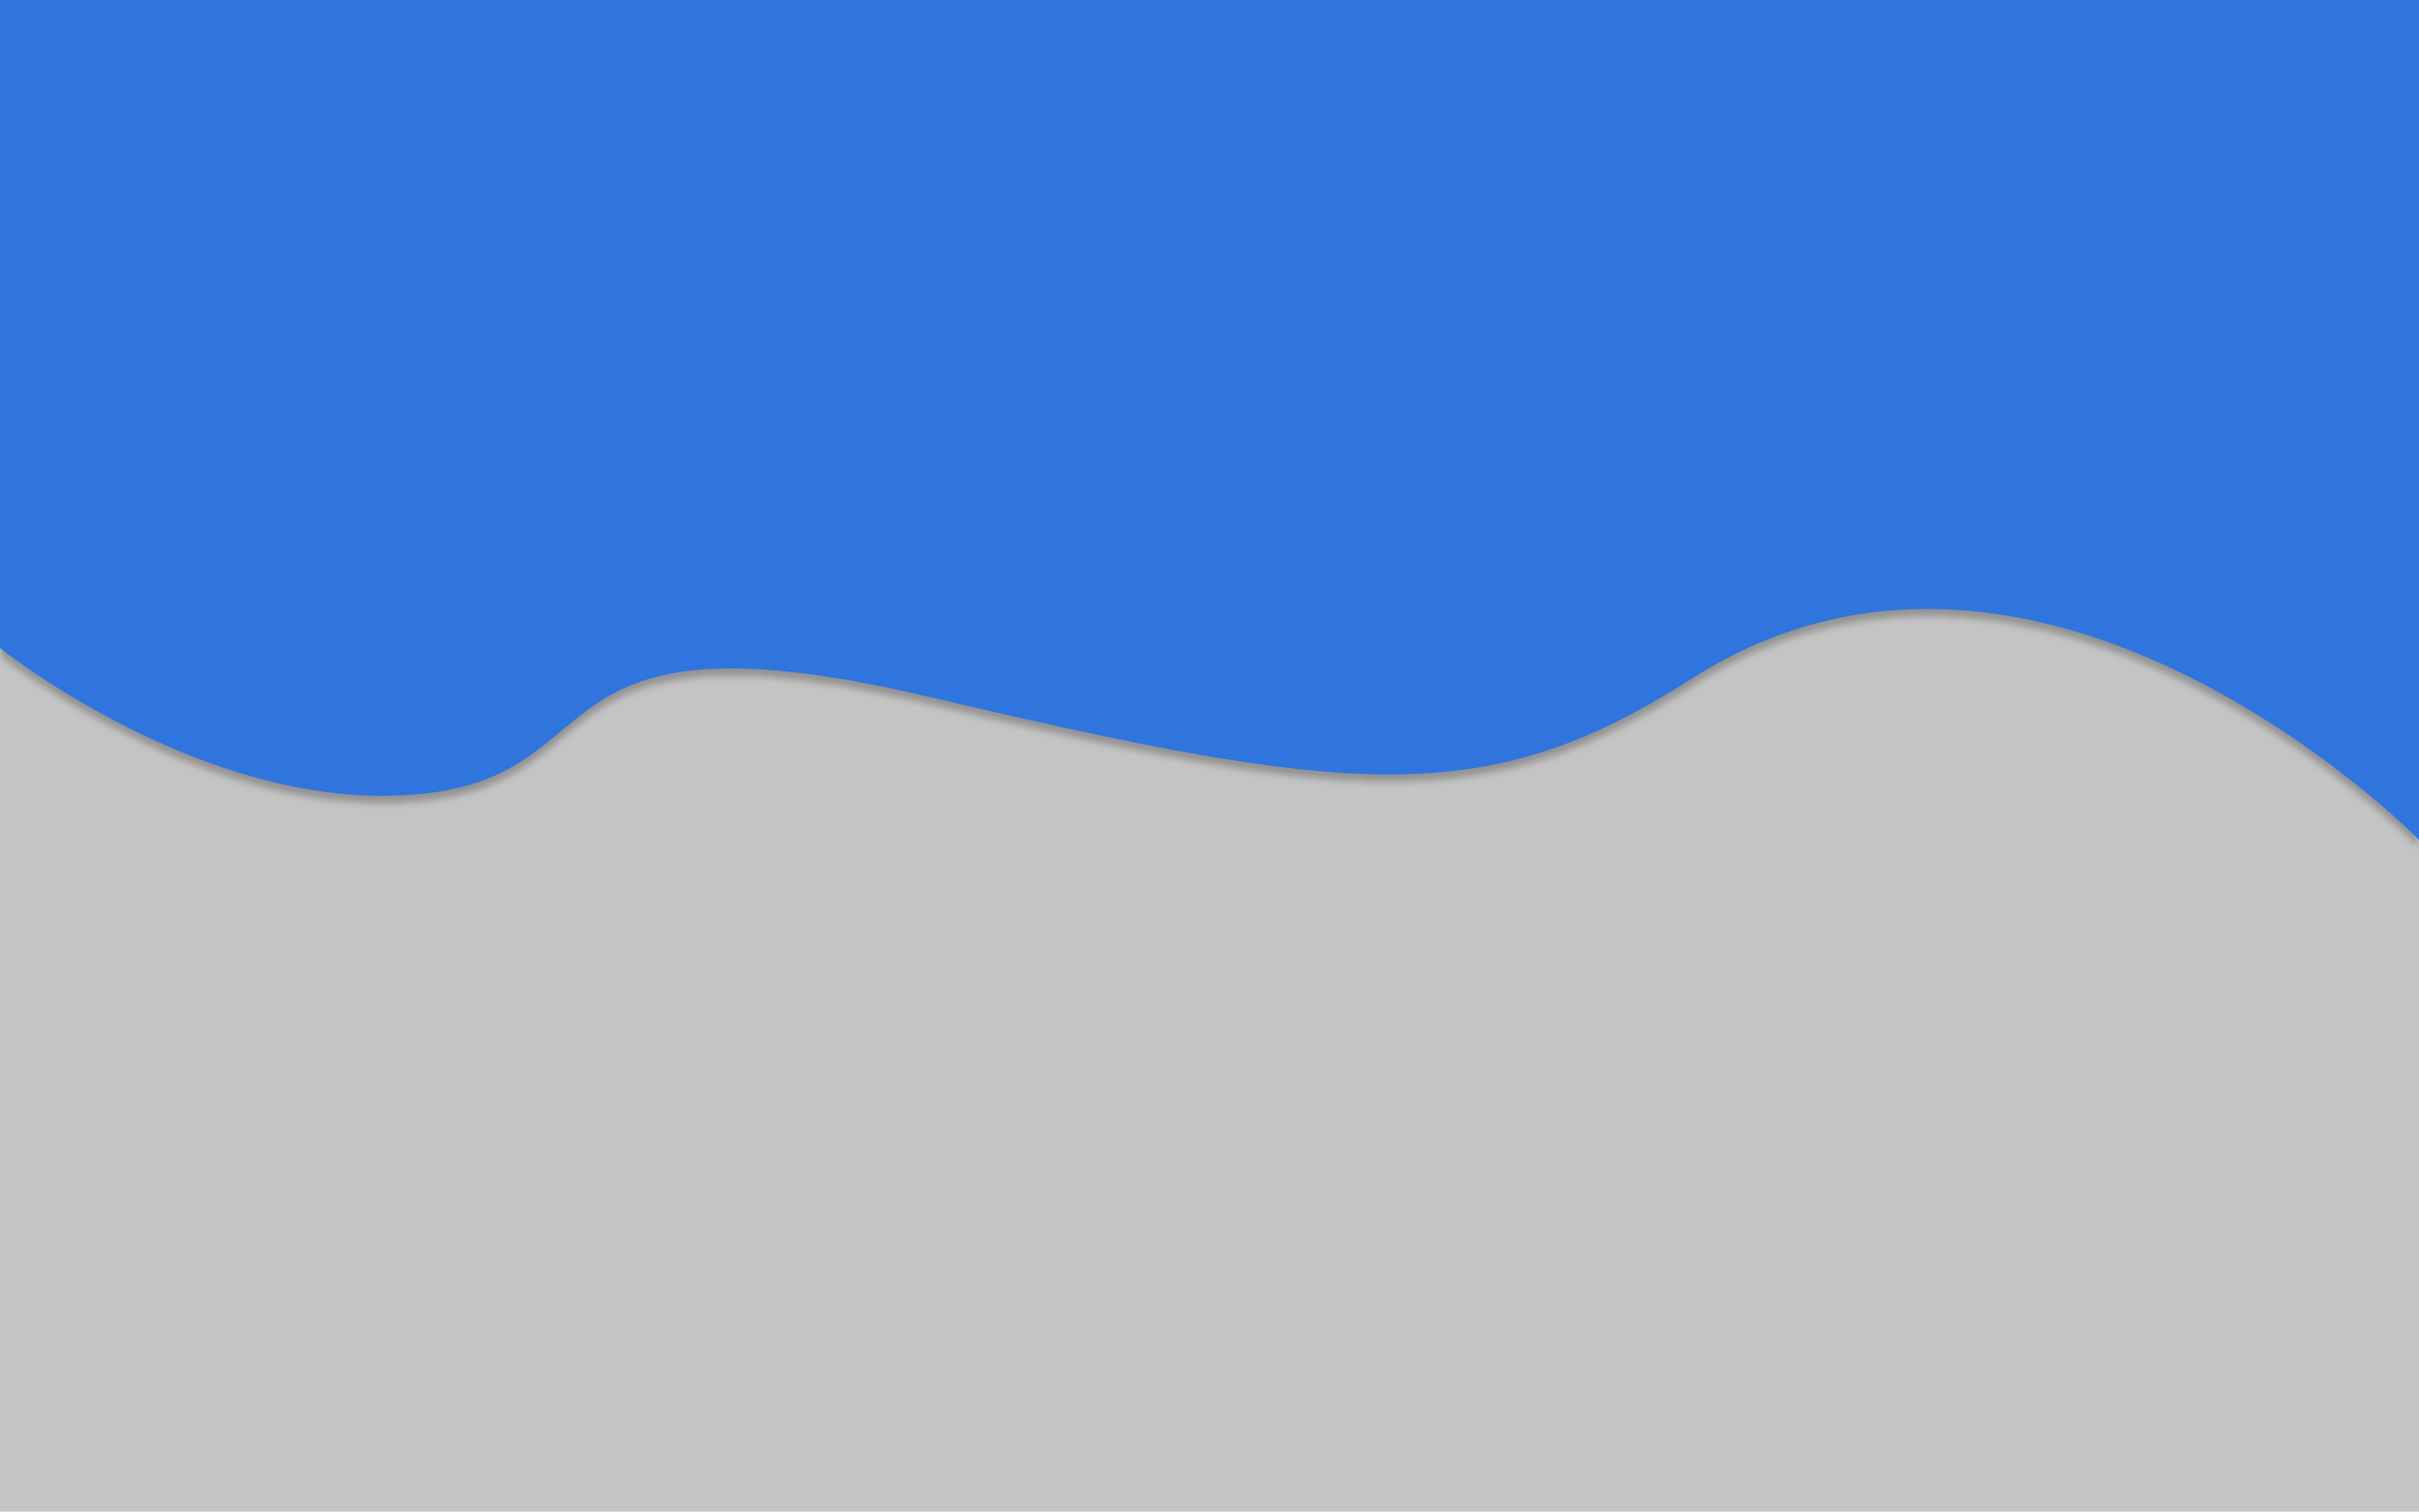
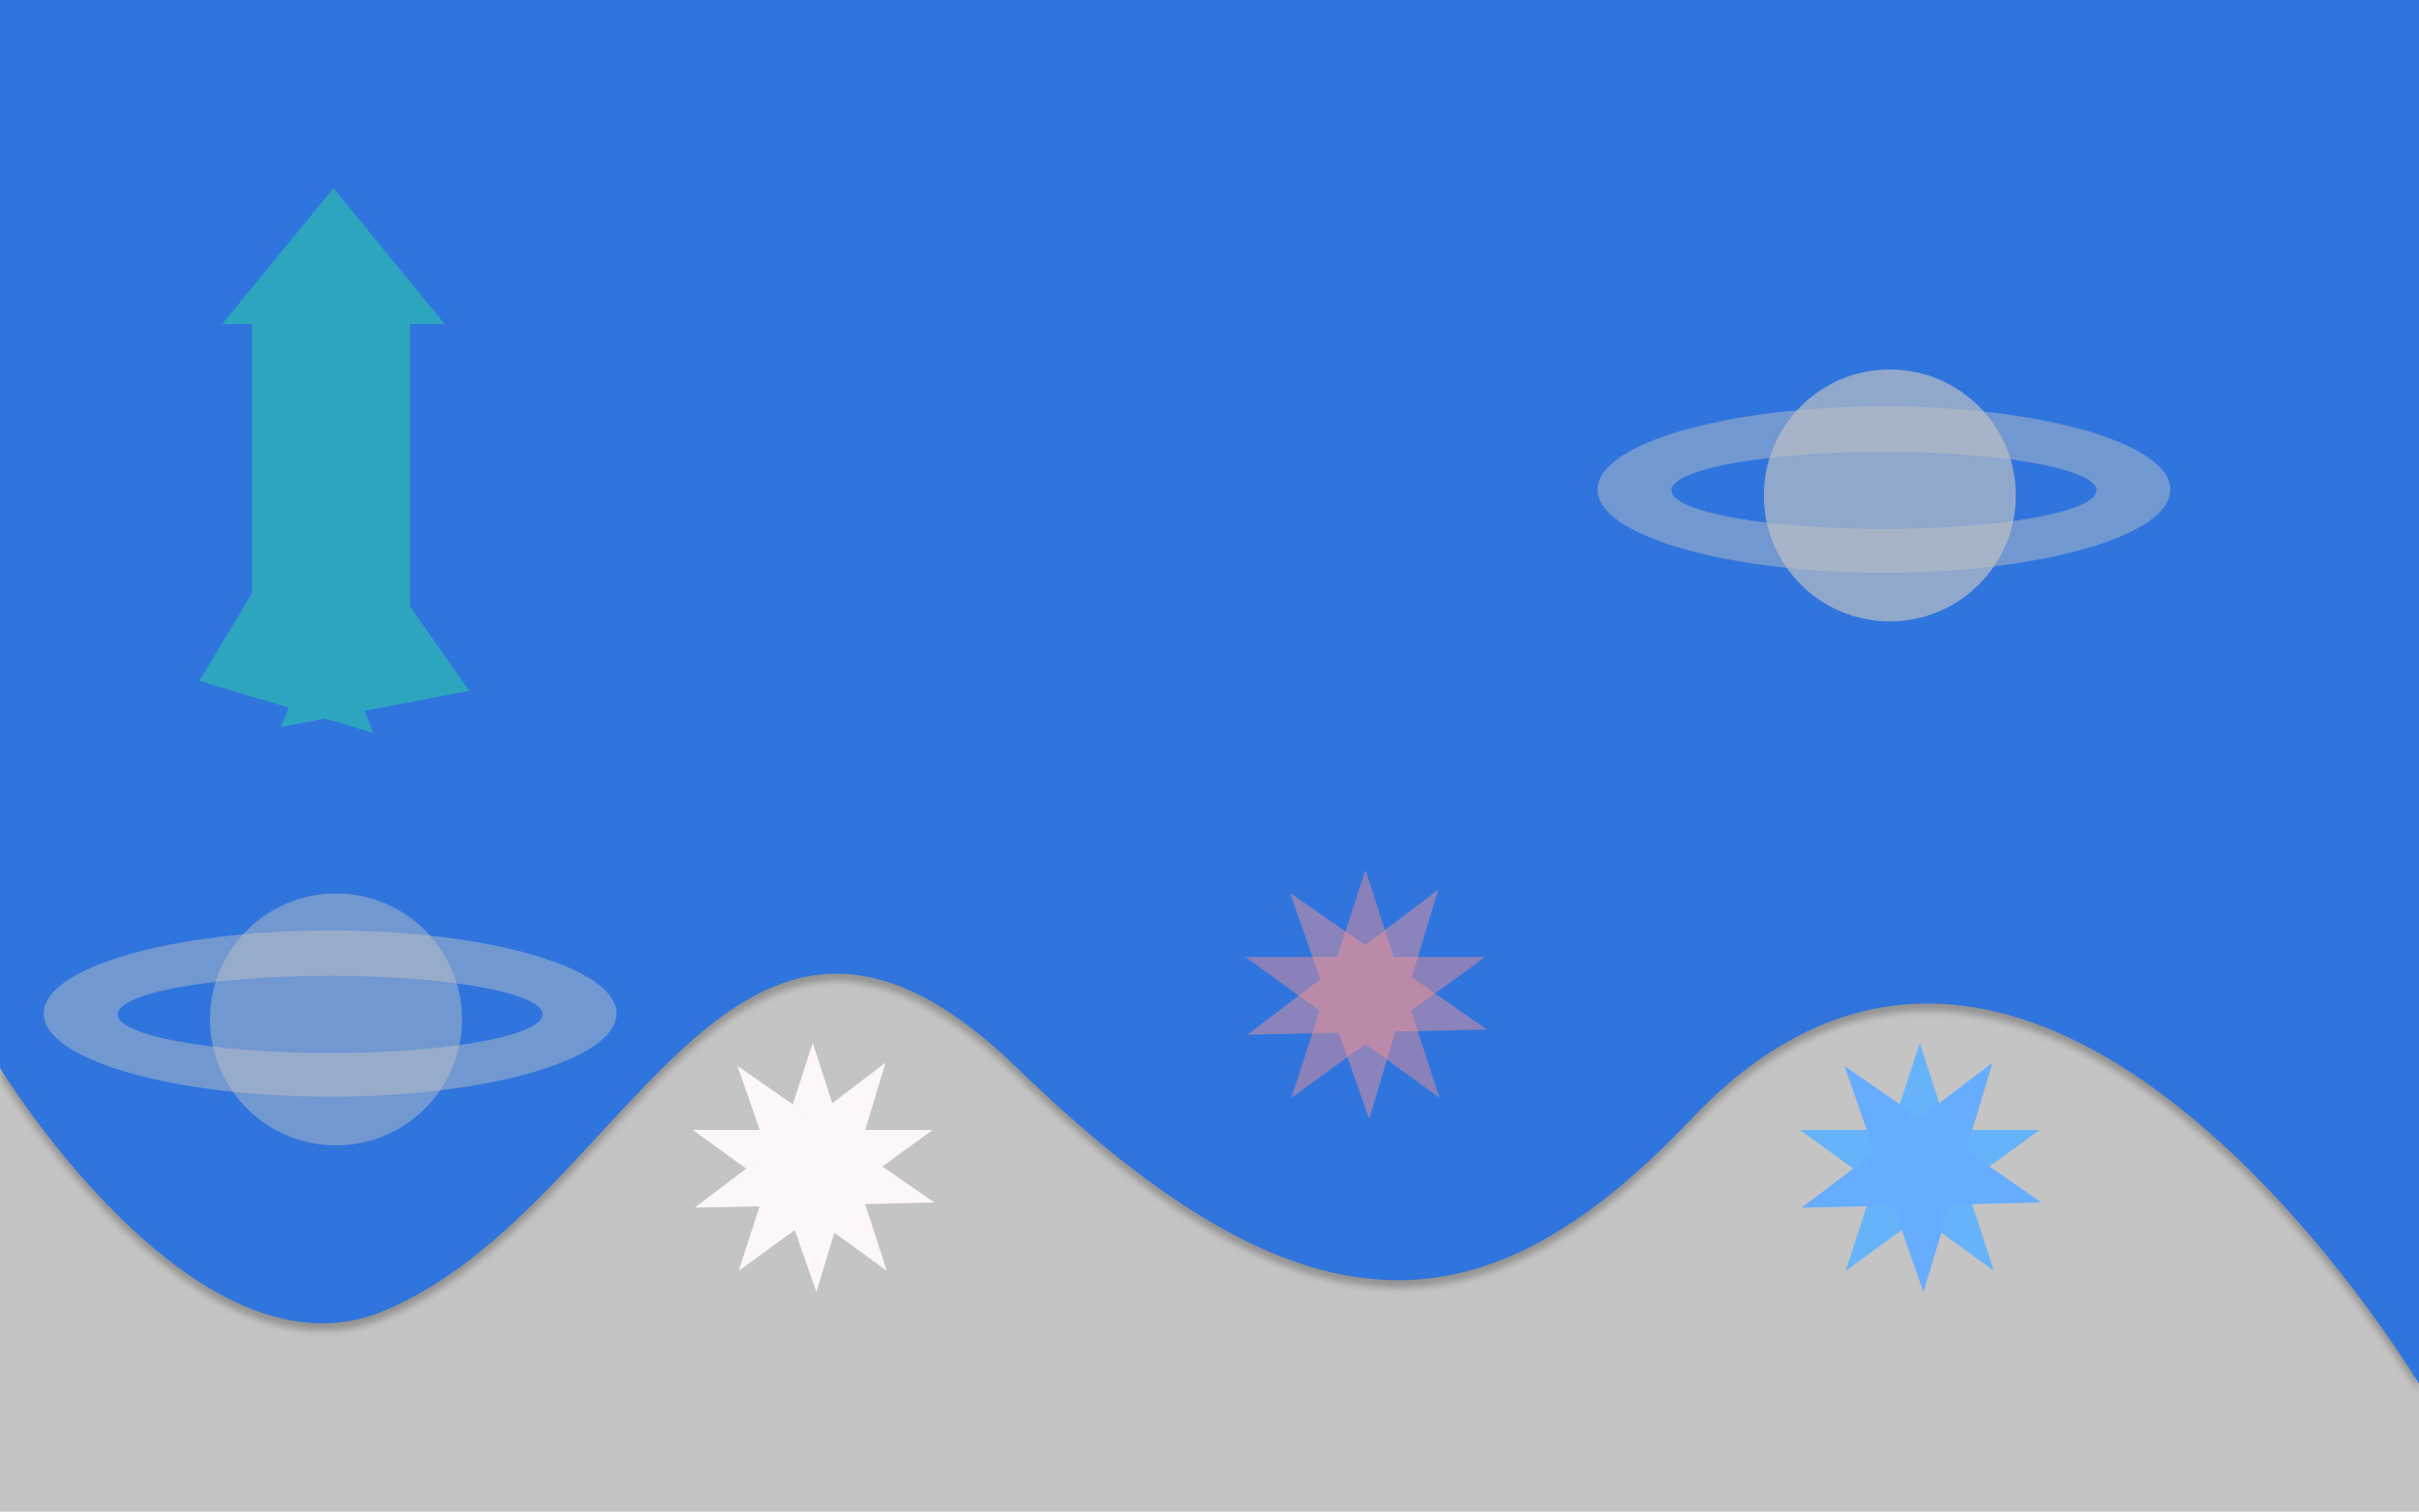
<svg xmlns="http://www.w3.org/2000/svg" width="1440" height="900" viewBox="0 0 1440 900" fill="none">
  <g clip-path="url(#clip0)">
    <rect width="1440" height="900" fill="#C4C4C4" />
    <g filter="url(#filter0_d)">
-       <path d="M0 0H1440V500C1440 500 1215 270.995 1006.83 404.263C883.94 482.94 804 473.859 551.579 414.615C299.158 355.371 376.5 473.859 227.5 473.859C109.709 473.859 0 385.862 0 385.862V0Z" fill="#3075DD" />
+       <path d="M0 0H1440V824C1440 824 1215 446.601 1006.83 666.226C883.94 795.885 777 802.316 605.5 635.9C434 469.484 375.5 720.267 227.5 780.919C116.309 826.486 0 635.9 0 635.9V0Z" fill="#3075DD" />
    </g>
+     <path d="M812.812 518L829.651 569.824H884.141L840.057 601.853L856.896 653.676L812.812 621.647L768.728 653.676L785.567 601.853L741.483 569.824H795.973L812.812 518Z" fill="#F89292" fill-opacity="0.45" />
+     <path d="M483.812 621L500.651 672.824H555.141L511.057 704.853L527.896 756.676L483.812 724.647L439.728 756.676L456.567 704.853L412.483 672.824H466.973L483.812 621Z" fill="#FEF7F7" />
+     <path d="M1142.81 621L1159.65 672.824H1214.14L1170.06 704.853L1186.9 756.676L1142.81 724.647L1098.73 756.676L1115.57 704.853L1071.48 672.824H1125.97L1142.81 621Z" fill="#67B3F9" />
+     <path d="M856.129 529.754L840.421 581.932L885.191 612.995L830.713 614.179L815.005 666.357L797.044 614.912L742.566 616.096L785.943 583.117L767.982 531.671L812.752 562.734L856.129 529.754Z" fill="#F89595" fill-opacity="0.45" />
+     <path d="M527.129 632.754L511.421 684.932L556.191 715.995L501.713 717.179L486.005 769.357L468.044 717.912L413.566 719.096L456.943 686.117L438.982 634.671L483.752 665.734L527.129 632.754Z" fill="#FEF7F7" />
+     <path d="M1186.13 632.754L1170.42 684.932L1215.19 715.995L1160.71 717.179L1145.01 769.357L1127.04 717.912L1072.57 719.096L1115.94 686.117L1097.98 634.671L1142.75 665.734L1186.13 632.754Z" fill="#66ACFF" />
+     <ellipse cx="1121.5" cy="291.5" rx="170.5" ry="49.5" fill="#C4C4C4" fill-opacity="0.45" />
+     <ellipse cx="196.5" cy="603.5" rx="170.5" ry="49.5" fill="#C4C4C4" fill-opacity="0.45" />
+     <ellipse cx="1121.5" cy="292" rx="126.5" ry="23" fill="#3075DD" />
+     <ellipse cx="196.5" cy="604" rx="126.5" ry="23" fill="#3075DD" />
+     <circle cx="1125" cy="295" r="75" fill="#C4C4C4" fill-opacity="0.65" />
+     <circle cx="200" cy="607" r="75" fill="#C4C4C4" fill-opacity="0.45" />
+     <rect x="150" y="192" width="94" height="220" fill="#2DA5BF" />
+     <path d="M198.5 112L264.751 193H132.249L198.5 112Z" fill="#2DA5BF" />
+     <path d="M279.317 411.294L167.214 432.854L213.713 317.871L279.317 411.294Z" fill="#2DA5BF" />
+     <path d="M118.617 405.428L174.304 312.83L222.137 436.396L118.617 405.428Z" fill="#2DA5BF" />
  </g>
  <defs>
-     <filter id="filter0_d" x="-4" y="0" width="1448" height="508" filterUnits="userSpaceOnUse" color-interpolation-filters="sRGB">
+     <filter id="filter0_d" x="-4" y="0" width="1448" height="832" filterUnits="userSpaceOnUse" color-interpolation-filters="sRGB">
      <feFlood flood-opacity="0" result="BackgroundImageFix" />
      <feColorMatrix in="SourceAlpha" type="matrix" values="0 0 0 0 0 0 0 0 0 0 0 0 0 0 0 0 0 0 127 0" />
      <feOffset dy="4" />
      <feGaussianBlur stdDeviation="2" />
      <feColorMatrix type="matrix" values="0 0 0 0 0 0 0 0 0 0 0 0 0 0 0 0 0 0 0.25 0" />
      <feBlend mode="normal" in2="BackgroundImageFix" result="effect1_dropShadow" />
      <feBlend mode="normal" in="SourceGraphic" in2="effect1_dropShadow" result="shape" />
    </filter>
    <clipPath id="clip0">
      <rect width="1440" height="900" fill="white" />
    </clipPath>
  </defs>
</svg>
